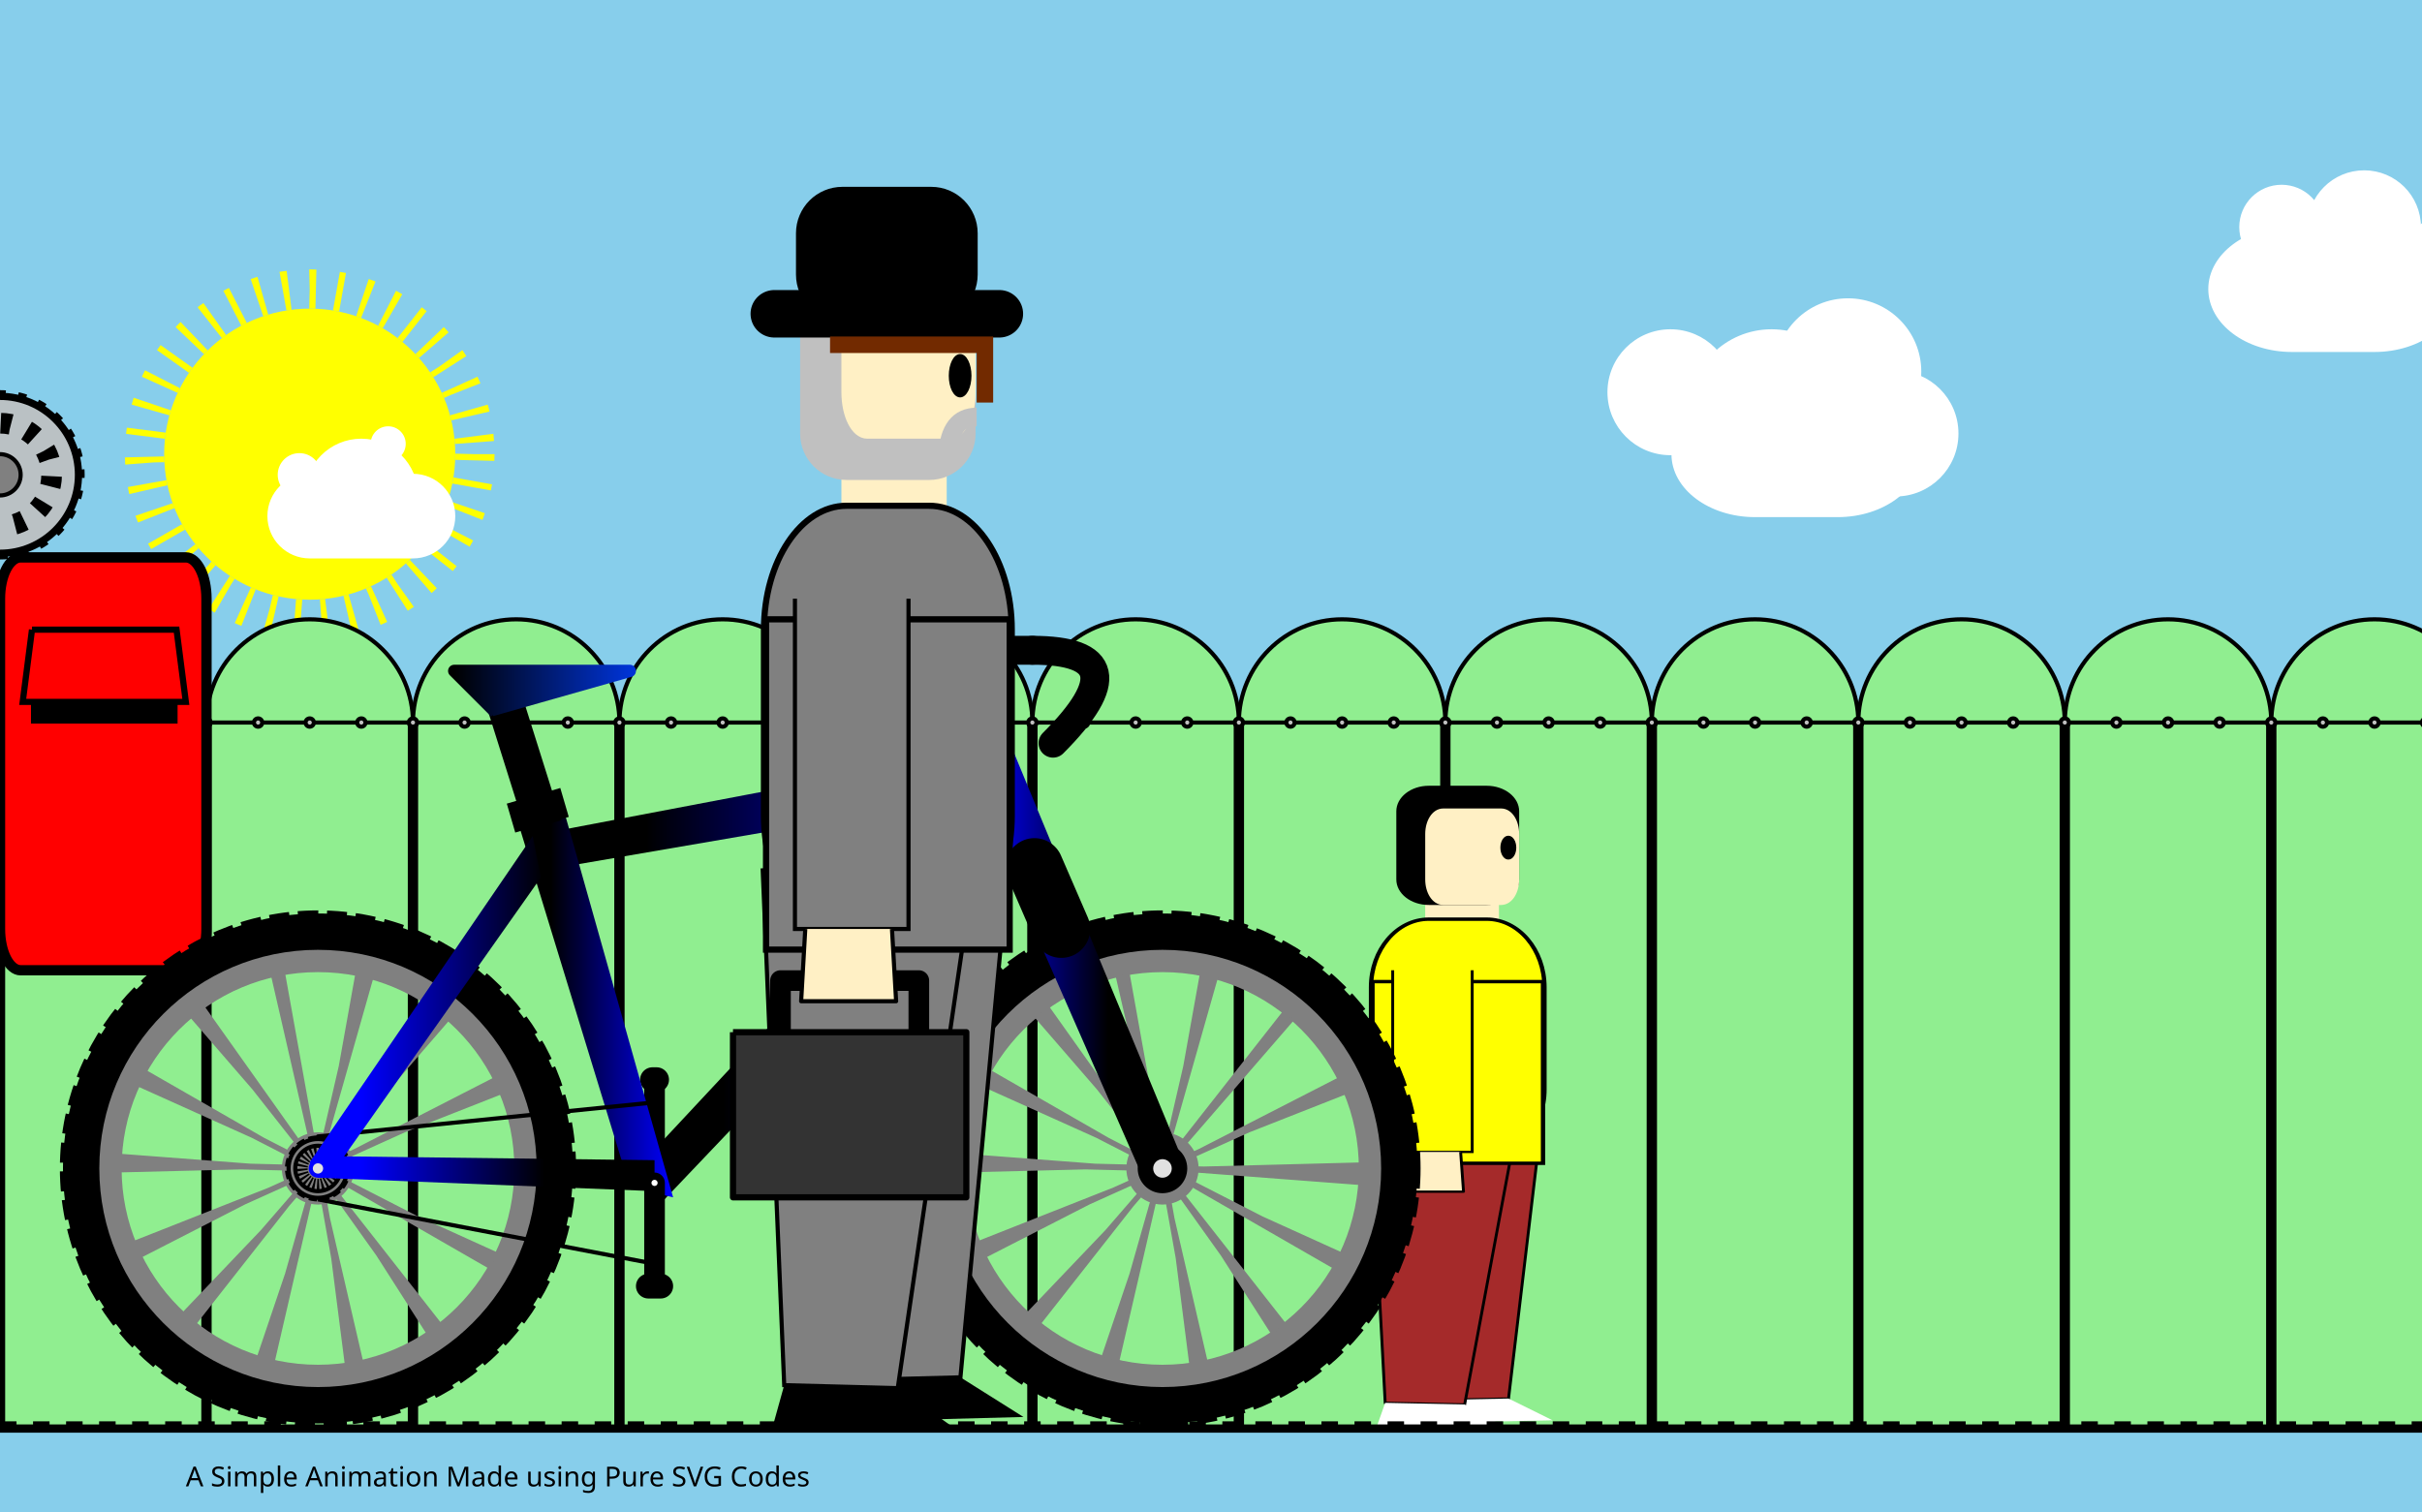
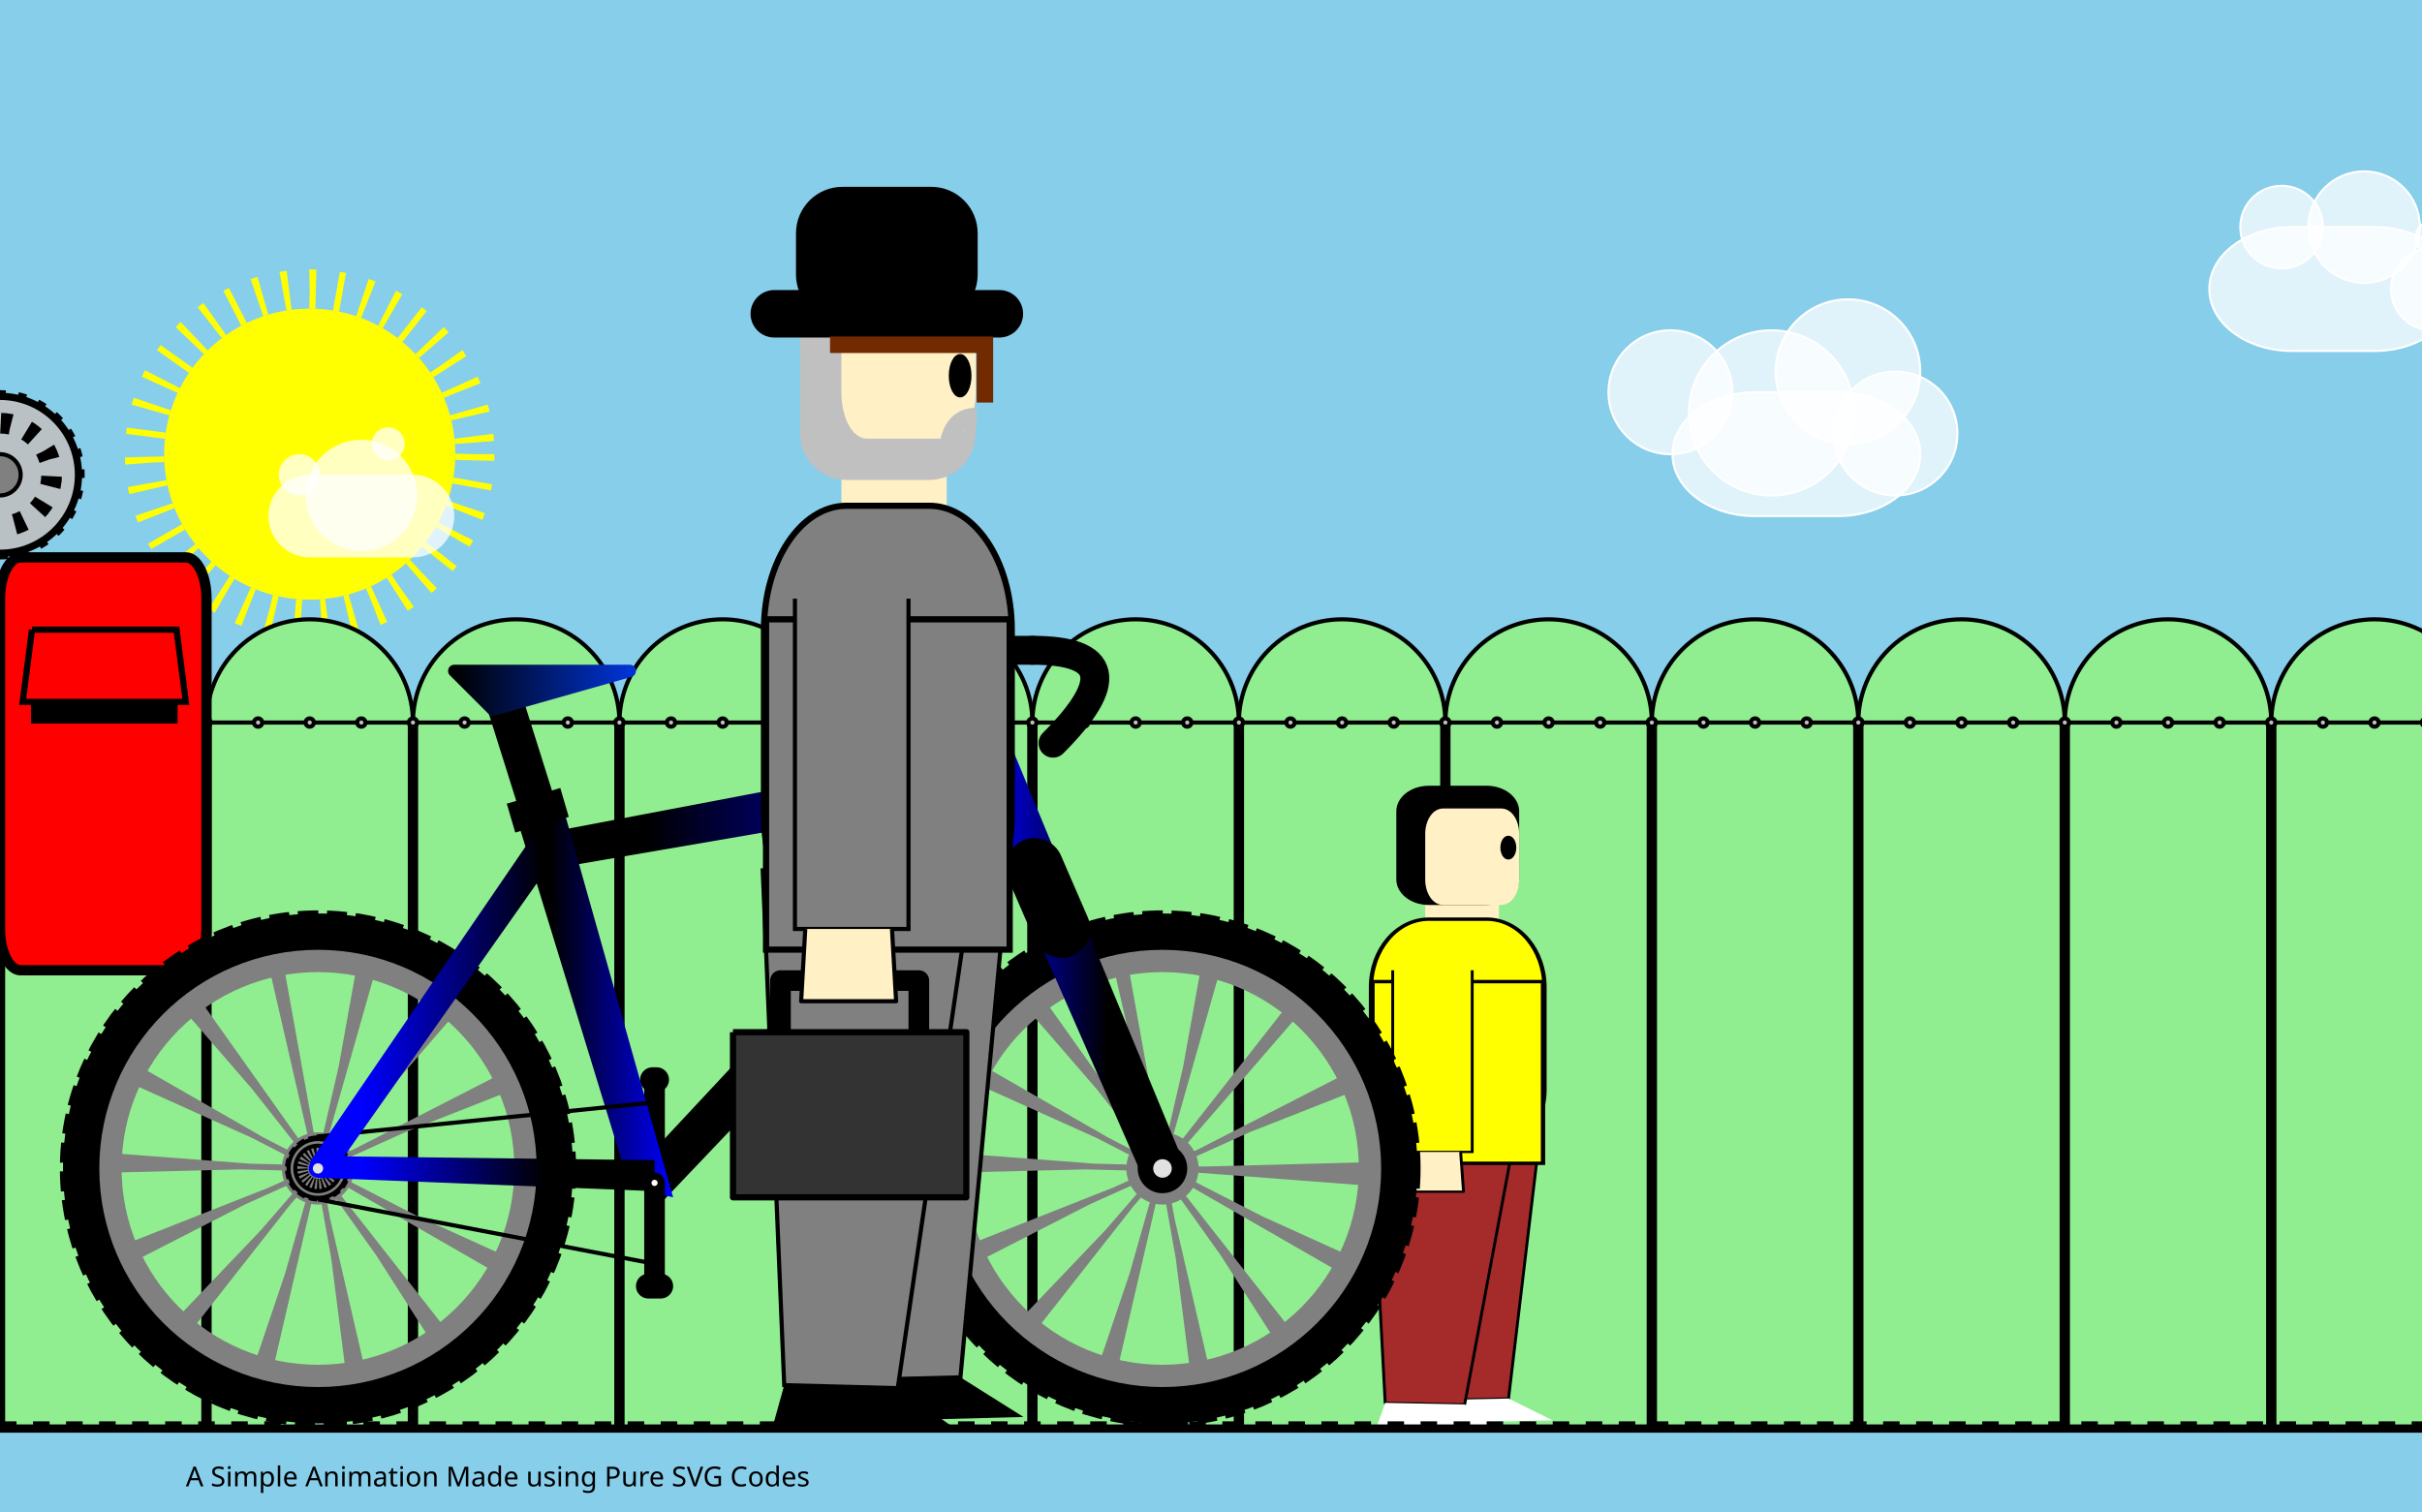
<svg xmlns="http://www.w3.org/2000/svg" xmlns:xlink="http://www.w3.org/1999/xlink" width="1173" height="732">
  <defs>
    <linearGradient id="seat">
      <stop offset="0%" style="stop-color:##00013F;" />
      <stop offset="100%" style="stop-color: #0033D5;" />
    </linearGradient>
  </defs>
  <defs>
    <linearGradient id="two_hues_inv">
      <stop offset="15%" style="stop-color: blue;" />
      <stop offset="68%" style="stop-color: darkpurple;" />
    </linearGradient>
  </defs>
  <defs>
    <linearGradient id="two_hues">
      <stop offset="20%" style="stop-color: darkpurple;" />
      <stop offset="100%" style="stop-color: blue;" />
    </linearGradient>
  </defs>
  <g id="bicyclefull" transform="translate(0,230)">
    <rect x="100" y="10" rx="50" ry="50" height="100" width="250" stroke="none" fill="white" />
    <circle id="circ" cx="320" cy="250" r="70" stroke="none" fill="white" />
    <use xlink:href="#circ" x="270" y="170" transform="scale(0.65)" />
    <use xlink:href="#circ" x="70" y="150" transform="scale(0.65)" />
    <g id="frame">
      <rect x="0" y="-230" height="1500" width="1200" stroke="none" stroke-width="4" fill="skyblue" />
    </g>
    <g id="sun">
      <circle cx="150" cy="-10" r="70" stroke="yellow" fill="yellow" />
      <circle cx="150" cy="-10" r="80" stroke-width="19" stroke="yellow" stroke-dasharray="3,10" fill="none" />
    </g>
    <g id="fence">
      <circle cx="50" cy="120" r="50" stroke="black" stroke-width="2" fill="lightgreen" />
      <rect id="hlj" x="0" y="120" width="1200" height="342" stroke="black" stroke-width="2" fill="lightgreen" />
      <line x1="0" y1="120" x2="0" y2="462" stroke="black" stroke-width="5" />
      <circle id="nails" cx="0" cy="120" stroke="black" stroke-width="2" fill="silver" r="2" />
      <use xlink:href="#nails" x="25" y="0" />
      <use xlink:href="#nails" x="50" y="0" />
      <use xlink:href="#nails" x="75" y="0" />
      <animateTransform begin="0s" dur="0.92s" repeatDur="indefinite" attributeName="transform" type="translate" from="0" to="-100" fill="freeze" />
    </g>
    <use xlink:href="#fence" x="100" y="0" />
    <use xlink:href="#fence" x="200" y="0" />
    <use xlink:href="#fence" x="300" y="0" />
    <use xlink:href="#fence" x="400" y="0" />
    <use xlink:href="#fence" x="500" y="0" />
    <use xlink:href="#fence" x="600" y="0" />
    <use xlink:href="#fence" x="700" y="0" />
    <use xlink:href="#fence" x="800" y="0" />
    <use xlink:href="#fence" x="900" y="0" />
    <use xlink:href="#fence" x="1000" y="0" />
    <use xlink:href="#fence" x="1100" y="0" />
    <use xlink:href="#fence" x="1200" y="0" />
    <g id="postbox">
      <rect x="0" y="40" height="200" width="100" rx="10" ry="20" fill="red" stroke="black" stroke-width="5" />
      <rect x="15.5" y="80" height="40" width="70" fill="black" stroke="black" />
      <polyline fill="red" stroke="black" stroke-width="3" points="15.5 75, 85.5 75, 90 110, 11 110, 15.5 75" />
      <animateTransform begin="0s" dur="22.08s" repeatDur="indefinite" attributeName="transform" type="translate" from="1200,221" to="-1200,221" fill="freeze" />
    </g>
    <g id="person" transform="translate(650,130) scale(0.7 0.55)">
      <g id="head">
        <rect x="58" y="120" width="50" height="40" fill="#FFF0C5" stroke="#FFF0C5" />
        <rect x="040" y="40" height="100" width="80" rx="20" ry="20" fill="black" stroke="black" stroke-width="5" />
        <rect x="060" y="60" height="80" width="60" rx="10" ry="20" fill="#FFF0C5" stroke="#FFF0C5" stroke-width="5" />
        <ellipse stroke="black" fill="black" cx="115" cy="92" rx="5" ry="10" />
      </g>
      <g id="body">
        <rect x="20" y="155" height="210" width="120" fill="yellow" stroke="black" stroke-width="3" rx="40" ry="60" />
      </g>
      <g id="legs_L" transform="translate(0,0) rotate(-1.5)">
        <polyline stroke="black" fill="brown" stroke-width="2" points="28 330, 45 580, 100 580, 130 330" />
        <polyline id="shoes" stroke-linecap="round" fill="white" points="45 580, 40 600, 130 600, 100 580" />
        <animateTransform attributeName="transform" type="rotate" additive="sum" repeatCount="indefinite" dur="1s" by="3" />
      </g>
      <g id="legs_R" transform="translate(0,0) rotate(1.5)">
        <polyline stroke="black" fill="brown" stroke-width="2" points="28 330, 45 580, 100 580, 130 330" />
        <polyline id="shoes" stroke-linecap="round" fill="white" points="45 580, 40 600, 130 600, 100 580" />
        <animateTransform attributeName="transform" type="rotate" additive="sum" repeatCount="indefinite" dur="1s" by="-3" />
      </g>
      <g id="coat">
        <rect x="21" y="210" height="160" width="118" stroke-width="3" stroke="black" fill="yellow" />
      </g>
      <g id="hand" stroke="black" stroke-width="2">
        <polyline fill="yellow" points="35 200, 35 360, 90 360, 90 200" />
        <polyline id="palm" fill="#FFF0C5" points="40 360, 38 395, 84 395, 82 360" stroke-linejoin="round" />
      </g>
    </g>
    <g id="path">
      <line x1="0" y1="462" x2="1700" y2="462" stroke="black" stroke-width="4" />
      <line x1="0" y1="460" x2="1600" y2="460" stroke-width="3" stroke="black" stroke-dasharray="8" />
      <animateTransform begin="0s" dur="1s" repeatDur="indefinite" attributeName="transform" type="translate" from="10" to="-100" fill="freeze" />
    </g>
    <g id="bicycle">
      <g id="wheels" stroke="black" fill="none" stroke-width="19">
        <g id="back_wheel">
          <circle cx="154" cy="336" r="114" />
          <circle cx="154" cy="336" r="115" fill="none" stroke-width="20" stroke="black" stroke-dasharray="9,4" />
          <circle cx="154" cy="336" r="100.5" stroke="grey" stroke-width="10.8" />
          <circle cx="154" cy="336" r="56" fill="none" stroke-width="80" stroke="grey" stroke-dasharray="5,20" />
          <circle cx="154" cy="336" r="17" stroke="grey" fill="grey" stroke-width="1" />
          <circle cx="154" cy="336" r="11" stroke="black" fill="grey" stroke-width="2" />
          <circle cx="154" cy="336" r="8" fill="none" stroke="black" stroke-width="6" stroke-dasharray="1,1" />
          <animateTransform attributeName="transform" type="rotate" from="0 154 336" to="360 154 336" repeatCount="indefinite" dur="6s" by="360" />
        </g>
        <use xlink:href="#back_wheel" x="409" y="0" />
      </g>
      <g id="back_chain_spocket">
        <circle cx="154" cy="336" r="14.25" stroke="black" fill="none" stroke-width="2" />
        <circle cx="154" cy="336" r="15" fill="none" stroke-width="2" stroke="black" stroke-dasharray="4,2" transform="rotate(0)" />
        <animateTransform attributeName="transform" type="rotate" from="0 154 336" to="360 154 336" repeatCount="indefinite" dur="1s" by="360" />
      </g>
      <g id="pedal_other_side">
        <g id="s" transform="translate(317,343) rotate(180)">
          <line stroke-width="10" y2="50" stroke="black" stroke-linecap="round" />
          <animateTransform attributeName="transform" type="rotate" additive="sum" repeatCount="indefinite" dur="3s" by="360" />
        </g>
        <g id="footrest" transform="translate(317,343) rotate(180)">
          <line stroke-width="12" x1="-1" x2="1" y1="50" y2="50" stroke="black" stroke-linecap="round" />
          <animateTransform attributeName="transform" type="rotate" additive="sum" repeatCount="indefinite" dur="3s" by="360" />
        </g>
      </g>
      <g id="frame" stroke="#690000" stroke-linecap="round">
        <polyline stroke-linejoin="round" stroke-width="1" points="314 330, 482 150, 495 169, 318 355" fill="url(#two_hues)" stroke="none" />
        <polyline stroke-linejoin="round" stroke-width="1" points="272 172,  472 134,  476 155,  272 190" fill="url(#two_hues)" stroke="none" />
        <polyline stroke-linejoin="round" stroke-width="1" points="252 172,  273.5 164,  326 350,  305 345" fill="url(#two_hues)" stroke="none" />
        <g id="chain">
          <line x1="317" y1="304" x2="154" y2="320.5" stroke="black" fill="black" stroke-width="2" />
        </g>
        <polyline stroke-width="1" stroke="none" stroke-linejoin="round" fill="url(#two_hues_inv)" points="150 333,  258 175,  262 195,  159 341, 154 330, 317 332, 317 347, 154 340.5" />
        <polyline stroke-linejoin="round" stroke-width="1" stroke="none" fill="url('#two_hues_inv')" points="459 125, 485 120, 573 332.5, 554.25 342" />
      </g>
      <g id="handle">
        <line x1="473.5" y1="126" x2="454" y2="80" stroke="black" stroke-width="21" />
        <line x1="451" y1="85" x2="500" y2="85" stroke="black" stroke-width="14" stroke-linecap="round" />
        <path stroke="black" fill="none" stroke-width="14" stroke-linecap="round" d="M 500 85 Q 555 85, 510 130" />
        <line x1="474" y1="127" x2="471" y2="120" stroke="black" stroke-width="26" />
        <line x1="501" y1="190" x2="514" y2="220" stroke="black" fill="black" stroke-width="28" stroke-linecap="round" />
      </g>
      <g id="seat">
        <line x1="263.25" y1="170" x2="245" y2="112" stroke="black" stroke-width="18" />
        <polyline stroke-linejoin="round" stroke="url('#seat')" stroke-width="6" fill="url('#seat')" points="240 115, 220 95, 305 95, 238 114" />
        <line x1="262.5" y1="169.5" x2="258.4" y2="155.5" stroke="black" stroke-width="27" />
      </g>
      <g id="front_chain_wheel" transform="translate(317,343) rotate(180)">
        <circle cx="317" cy="343" r="38" stroke="black" fill="silver" fill-opacity="0.90" stroke-width="3.5" />
        <circle cx="317" cy="343" r="10" stroke="black" fill="grey" stroke-width="2" />
        <circle cx="317" cy="343" r="39" fill="none" stroke-width="4" stroke="black" stroke-dasharray="4,6" />
        <circle cx="317" cy="343" r="25" fill="none" stroke-width="10" stroke="black" stroke-dasharray="5,8.2" />
        <animateTransform attributeName="transform" type="rotate" from="0 317 343" to="360 317 343" repeatCount="indefinite" dur="3s" by="360" />
      </g>
      <line x1="317" y1="382.20" x2="154" y2="351" stroke="black" fill="black" stroke-width="2" />
      <g id="pedal">
        <g id="s" transform="translate(317,343) rotate(0)">
          <line stroke-width="10" y2="50" stroke="black" stroke-linecap="round" />
          <animateTransform attributeName="transform" type="rotate" additive="sum" repeatCount="indefinite" dur="3s" by="360" />
        </g>
        <g id="footrest" transform="translate(317,343) rotate(0)">
          <line stroke-width="12" x1="-3" x2="3" y1="50" y2="50" stroke="black" stroke-linecap="round" />
          <animateTransform attributeName="transform" type="rotate" additive="sum" repeatCount="indefinite" dur="3s" by="360" />
        </g>
      </g>
      <g id="knots" stroke="#e1e1e1" fill="#e1e1e1">
        <circle cx="154" cy="336" r="4" stroke="blue" fill="blue" />
        <circle cx="154" cy="336" r="2" />
        <circle cx="563" cy="336" r="10.5" stroke="none" fill="black" />
        <circle cx="563" cy="336" r="4" />
        <circle cx="317" cy="343" r="1" stroke="white" fill="white" stroke-width="1" />
      </g>
    </g>
-     <g id="clouds">
-       <g id="cloud1" stroke="white" fill="white" transform="translate(120,-130)">
+     <g id="clouds" fill-opacity="0.75">
+       <g id="cloud1" stroke="none" fill="white" transform="translate(120,-130)">
        <rect x="10" y="130" height="40" width="90" rx="20" ry="20" />
        <circle cx="25" cy="130" r="10" />
        <circle cx="55" cy="140" r="27" />
        <circle cx="68" cy="115" r="8" />
      </g>
      <g id="cloud4" stroke="white" fill="white" transform="translate(800, -230)">
        <rect x="10" y="190" height="60" width="120" rx="40" ry="30" />
        <circle cx="9" cy="190" r="30" />
        <circle cx="95" cy="180" r="35" />
        <circle cx="58" cy="200" r="40" />
        <circle cx="118" cy="210" r="30" />
      </g>
      <g id="cloud2" stroke="white" fill="white" transform="translate(950, -250)">
        <rect x="120" y="130" height="60" width="120" rx="40" ry="30" />
        <circle cx="155" cy="130" r="20" />
        <circle cx="195" cy="130" r="27" />
        <circle cx="228" cy="135" r="8" />
        <circle cx="228" cy="160" r="20" />
      </g>
      <g id="cloud5" stroke="white" fill="white" transform="translate(1680,-170)">
        <rect x="10" y="130" height="40" width="90" rx="20" ry="20" />
        <circle cx="25" cy="130" r="10" />
        <circle cx="55" cy="140" r="27" />
        <circle cx="68" cy="115" r="8" />
      </g>
      <g id="cloud3" stroke="white" fill="white" transform="translate(1990, -190)">
        <rect x="10" y="190" height="60" width="120" rx="40" ry="30" />
        <circle cx="9" cy="190" r="30" />
        <circle cx="95" cy="180" r="35" />
        <circle cx="58" cy="200" r="40" />
        <circle cx="118" cy="210" r="30" />
      </g>
      <animateTransform begin="0s" dur="18s" repeatDur="indefinite" attributeName="transform" type="translate" from="1200" to="-2300" fill="freeze" />
    </g>
    <g id="person" transform="translate(350,-140)">
      <g id="head">
        <rect x="58" y="120" width="50" height="40" fill="#FFF0C5" stroke="#FFF0C5" />
        <rect x="040" y="40" height="100" width="80" rx="20" ry="20" fill="silver" stroke="silver" stroke-width="5" />
        <rect x="060" y="40" height="80" width="60" rx="10" ry="20" fill="#FFF0C5" stroke="#FFF0C5" stroke-width="5" />
        <rect x="038" y="3" height="60" width="83" rx="20" ry="20" fill="black" stroke="black" stroke-width="5" />
        <line x1="25" y1="62" x2="134" y2="62" stroke="black" stroke-width="23" stroke-linecap="round" />
        <polyline stroke="#722A00" stroke-width="8" fill="none" points="52 77, 127 77, 127 105" />
        <path id="mustache" stroke="silver" stroke-width="9" fill="none" d="M 123 112 Q 110 112, 109 130" />
        <ellipse stroke="black" fill="black" cx="115" cy="92" rx="5" ry="10" />
      </g>
      <g id="body">
        <rect x="20" y="155" height="210" width="120" fill="grey" stroke="black" stroke-width="3" rx="40" ry="60" />
      </g>
      <g id="legs_L" transform="translate(0,0) rotate(-1.5)">
        <polyline stroke="black" fill="grey" stroke-width="2" points="28 330, 45 580, 100 580, 130 330" />
        <polyline id="shoes" stroke-linecap="round" points="45 580, 40 600, 130 600, 100 580" />
        <animateTransform attributeName="transform" type="rotate" additive="sum" repeatCount="indefinite" dur="1s" by="3" />
      </g>
      <g id="legs_R" transform="translate(0,0) rotate(1.5)">
        <polyline stroke="black" fill="grey" stroke-width="2" points="28 330, 45 580, 100 580, 130 330" />
        <polyline id="shoes" stroke-linecap="round" points="45 580, 40 600, 130 600, 100 580" />
        <animateTransform attributeName="transform" type="rotate" additive="sum" repeatCount="indefinite" dur="1s" by="-3" />
      </g>
      <g id="coat">
        <rect x="21" y="210" height="160" width="118" stroke-width="3" stroke="black" fill="grey" />
      </g>
      <g id="hand" stroke="black" stroke-width="2">
        <polyline fill="grey" points="35 200, 35 360, 90 360, 90 200" />
        <g id="briefcase" stroke="black" stroke-width="3" fill="#333333">
          <polyline points="28 410, 28 385, 95 385, 95 410" stroke-width="10" fill="none" stroke-linejoin="round" />
          <polyline stroke-linejoin="round" points="5 410, 118 410, 118 490, 5 490, 5 410" />
        </g>
        <polyline id="palm" fill="#FFF0C5" points="40 360, 38 395, 84 395, 82 360" stroke-linejoin="round" />
      </g>
    </g>
    <text x="90" y="490" style="font-family: sans-serif; font-size: 10pt; stroke: none; fill: black;">A Simple Animation Made using Pure SVG Codes</text>
  </g>
</svg>
